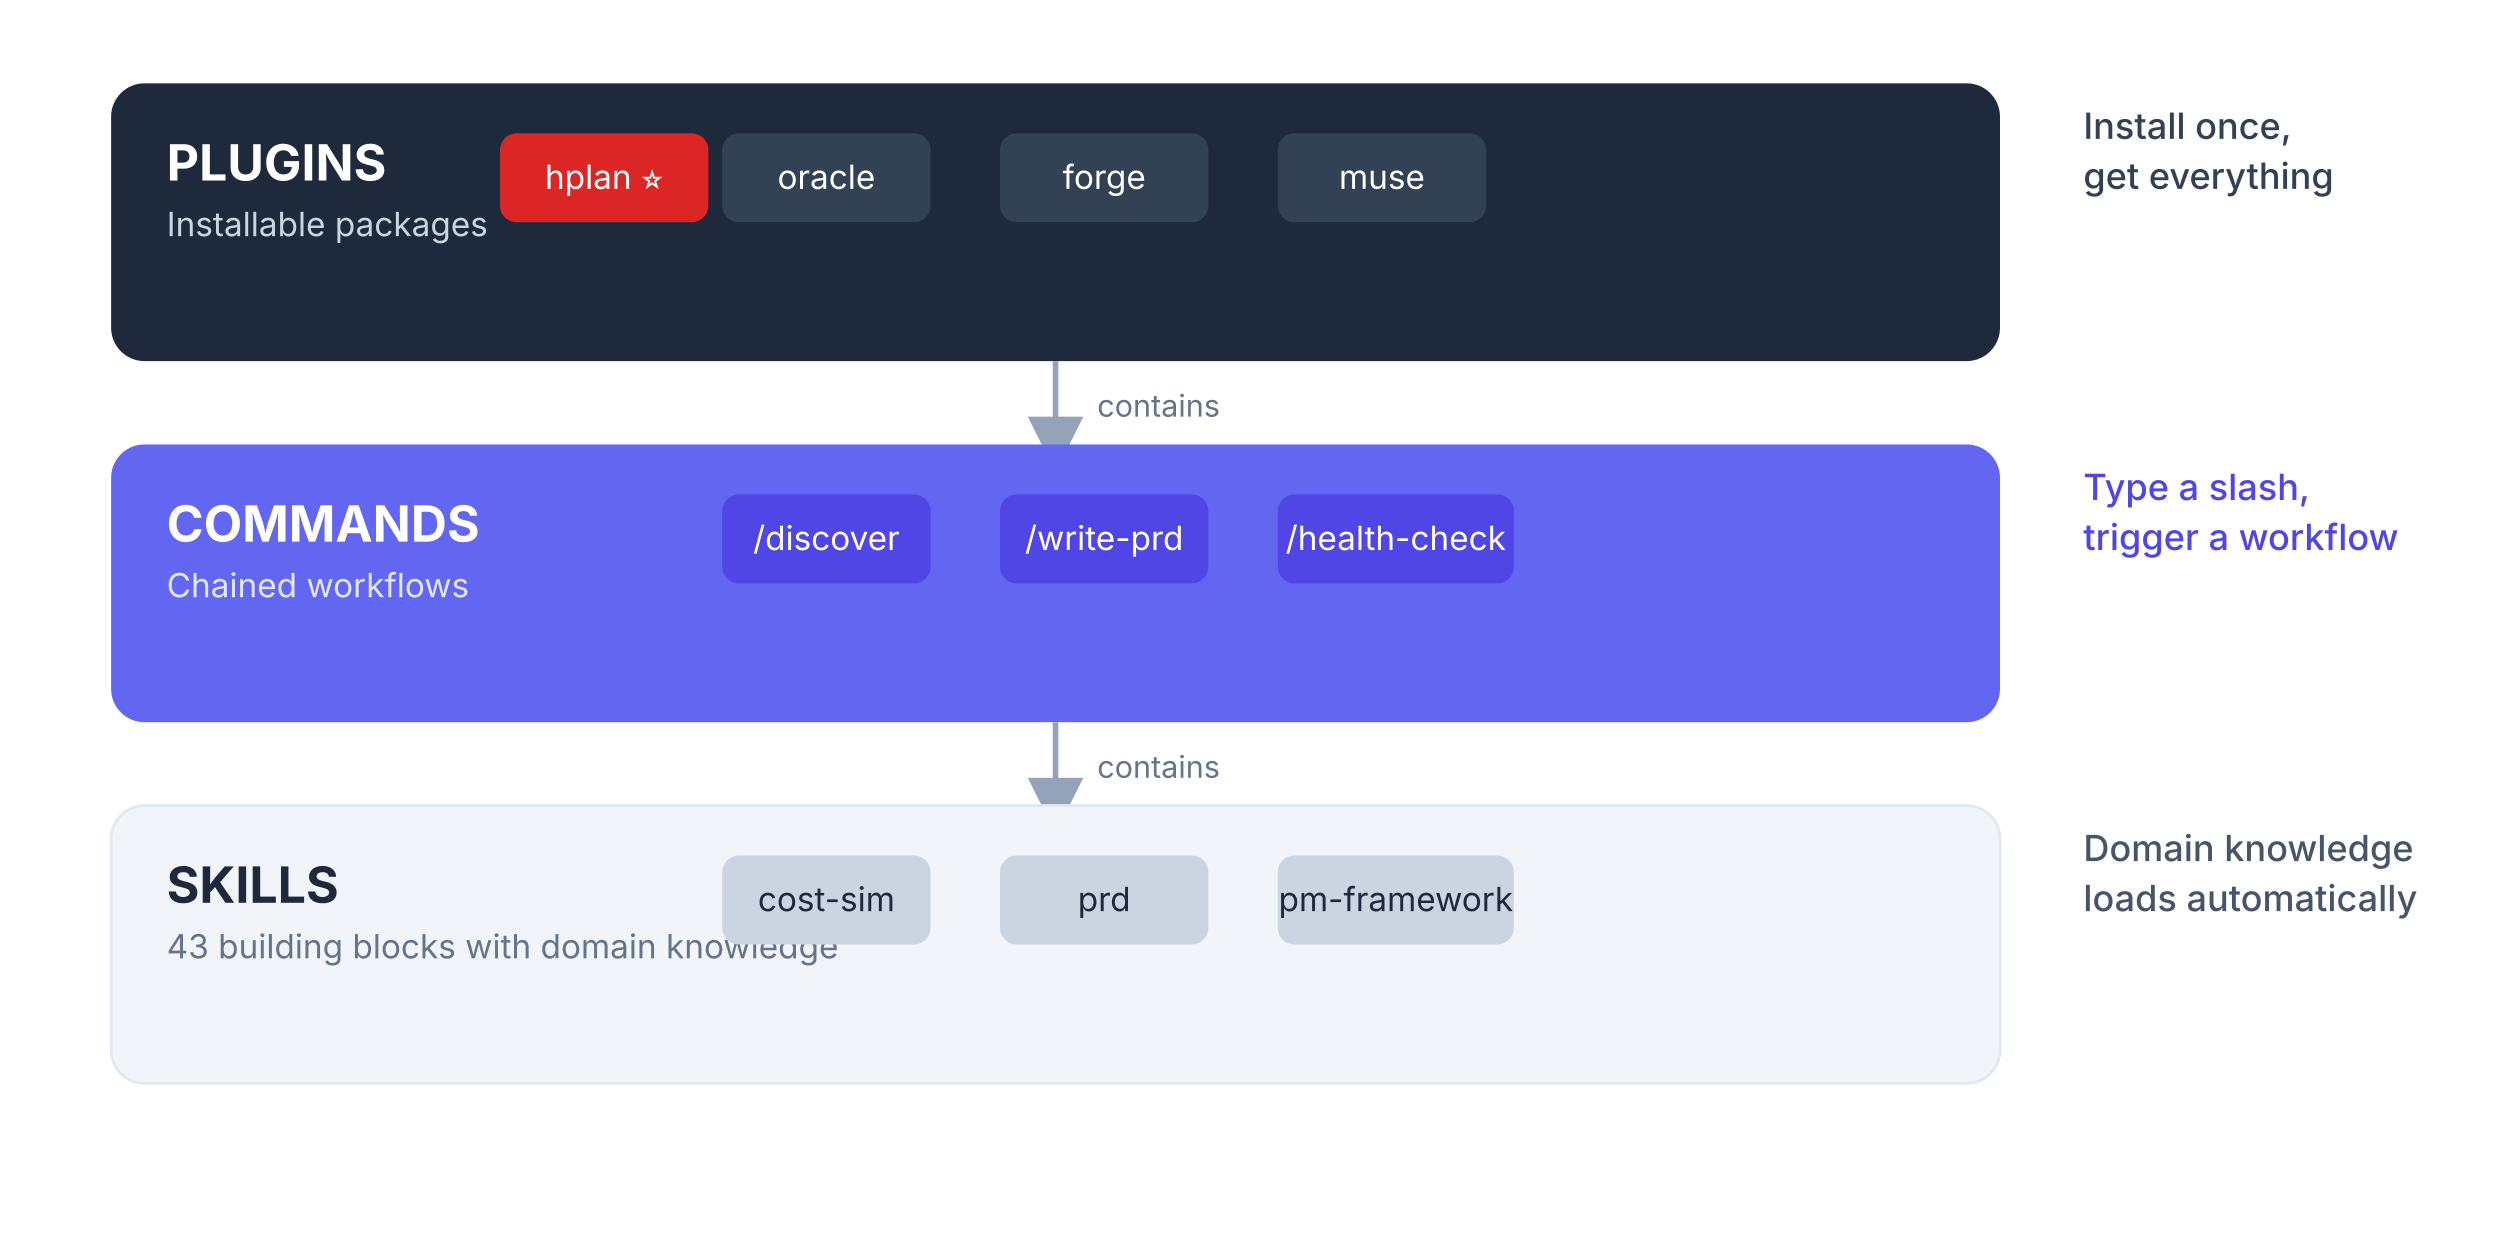
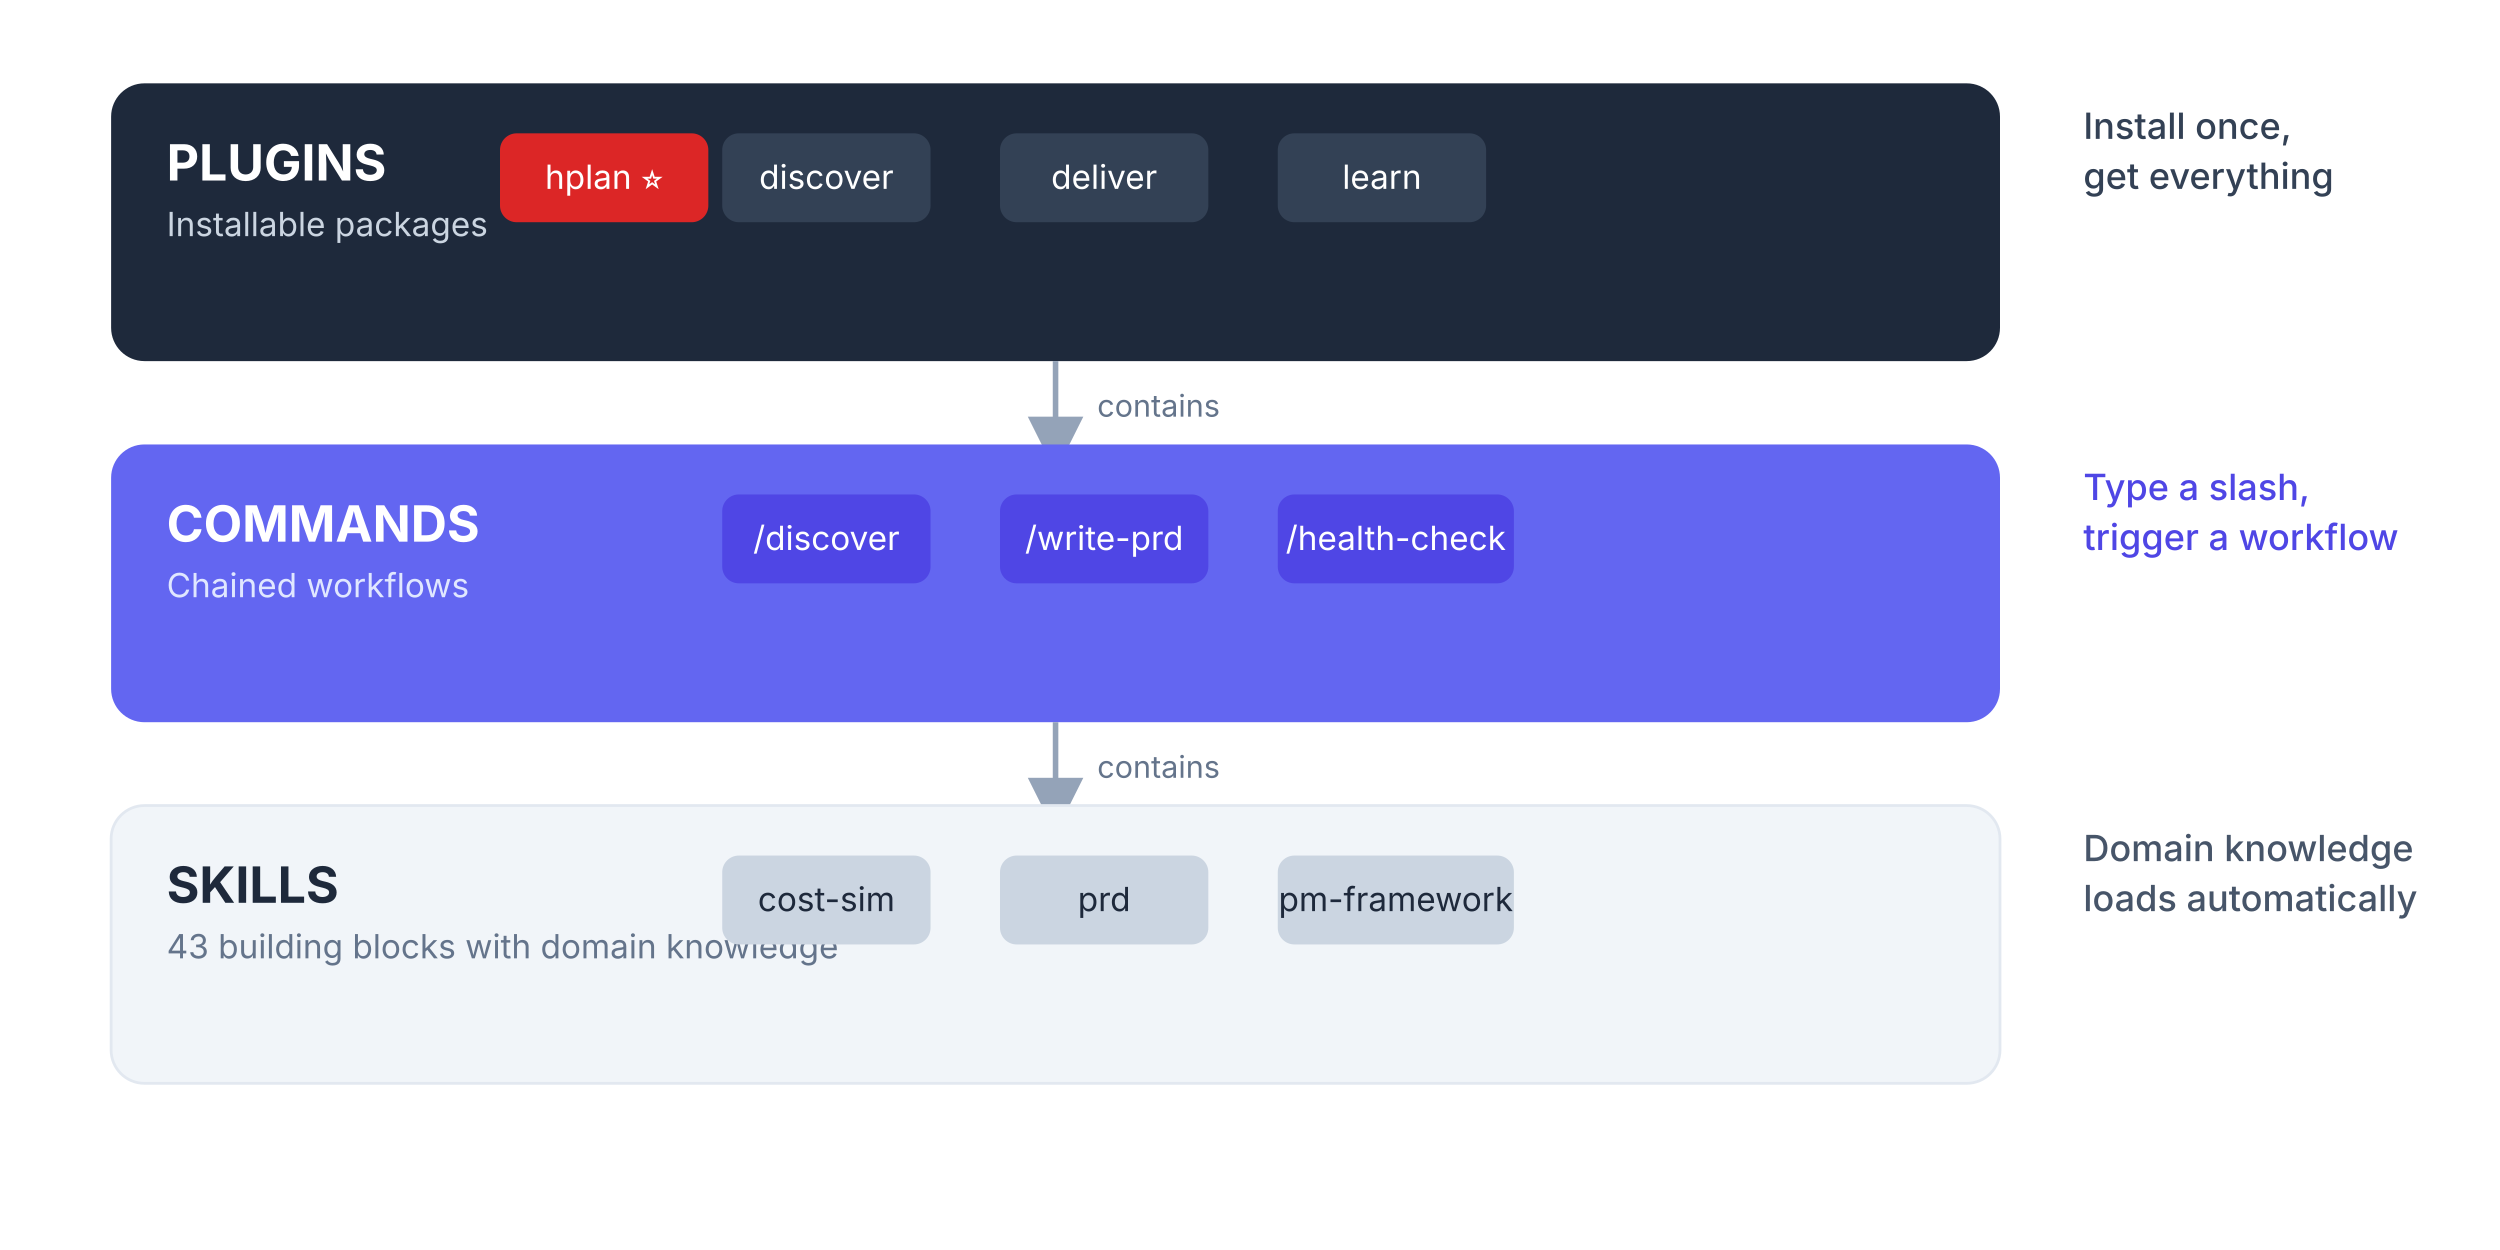
<svg xmlns="http://www.w3.org/2000/svg" viewBox="0 0 900 450">
  <rect width="900" height="450" fill="#FFFFFF" />
  <g>
    <rect x="40" y="30" width="680" height="100" rx="12" fill="#1E293B" />
    <text x="60" y="65" font-family="system-ui, -apple-system, sans-serif" font-size="18" font-weight="700" fill="#FFFFFF">PLUGINS</text>
    <text x="60" y="85" font-family="system-ui, -apple-system, sans-serif" font-size="12" fill="#CBD5E1">Installable packages</text>
    <g>
      <rect x="180" y="48" width="75" height="32" rx="6" fill="#DC2626" />
      <text x="217.5" y="68" font-family="system-ui, -apple-system, sans-serif" font-size="12" fill="#FFFFFF" text-anchor="middle">hplan ⭐</text>
      <rect x="260" y="48" width="75" height="32" rx="6" fill="#334155" />
-       <text x="297.5" y="68" font-family="system-ui, -apple-system, sans-serif" font-size="12" fill="#FFFFFF" text-anchor="middle">oracle</text>
+       <text x="297.5" y="68" font-family="system-ui, -apple-system, sans-serif" font-size="12" fill="#FFFFFF" text-anchor="middle">discover</text>
      <rect x="360" y="48" width="75" height="32" rx="6" fill="#334155" />
-       <text x="397.5" y="68" font-family="system-ui, -apple-system, sans-serif" font-size="12" fill="#FFFFFF" text-anchor="middle">forge</text>
+       <text x="397.5" y="68" font-family="system-ui, -apple-system, sans-serif" font-size="12" fill="#FFFFFF" text-anchor="middle">deliver</text>
      <rect x="460" y="48" width="75" height="32" rx="6" fill="#334155" />
-       <text x="497.5" y="68" font-family="system-ui, -apple-system, sans-serif" font-size="12" fill="#FFFFFF" text-anchor="middle">muse</text>
+       <text x="497.5" y="68" font-family="system-ui, -apple-system, sans-serif" font-size="12" fill="#FFFFFF" text-anchor="middle">learn</text>
    </g>
    <text x="750" y="50" font-family="system-ui, -apple-system, sans-serif" font-size="13" font-weight="500" fill="#334155">Install once,</text>
    <text x="750" y="68" font-family="system-ui, -apple-system, sans-serif" font-size="13" font-weight="500" fill="#334155">get everything</text>
  </g>
  <g>
    <defs>
      <marker id="arrowhead1" markerWidth="10" markerHeight="10" refX="5" refY="5" orient="auto">
        <polygon points="0 0, 10 5, 0 10" fill="#94A3B8" />
      </marker>
    </defs>
    <line x1="380" y1="130" x2="380" y2="160" stroke="#94A3B8" stroke-width="2" marker-end="url(#arrowhead1)" />
    <text x="395" y="150" font-family="system-ui, -apple-system, sans-serif" font-size="11" fill="#64748B">contains</text>
  </g>
  <g>
    <rect x="40" y="160" width="680" height="100" rx="12" fill="#6366F1" />
    <text x="60" y="195" font-family="system-ui, -apple-system, sans-serif" font-size="18" font-weight="700" fill="#FFFFFF">COMMANDS</text>
    <text x="60" y="215" font-family="system-ui, -apple-system, sans-serif" font-size="12" fill="#E0E7FF">Chained workflows</text>
    <g>
      <rect x="260" y="178" width="75" height="32" rx="6" fill="#4F46E5" />
      <text x="297.5" y="198" font-family="system-ui, -apple-system, sans-serif" font-size="12" fill="#FFFFFF" text-anchor="middle">/discover</text>
      <rect x="360" y="178" width="75" height="32" rx="6" fill="#4F46E5" />
      <text x="397.5" y="198" font-family="system-ui, -apple-system, sans-serif" font-size="12" fill="#FFFFFF" text-anchor="middle">/write-prd</text>
      <rect x="460" y="178" width="85" height="32" rx="6" fill="#4F46E5" />
      <text x="502.5" y="198" font-family="system-ui, -apple-system, sans-serif" font-size="12" fill="#FFFFFF" text-anchor="middle">/health-check</text>
    </g>
    <text x="750" y="180" font-family="system-ui, -apple-system, sans-serif" font-size="13" font-weight="500" fill="#4F46E5">Type a slash,</text>
    <text x="750" y="198" font-family="system-ui, -apple-system, sans-serif" font-size="13" font-weight="500" fill="#4F46E5">trigger a workflow</text>
  </g>
  <g>
    <defs>
      <marker id="arrowhead2" markerWidth="10" markerHeight="10" refX="5" refY="5" orient="auto">
        <polygon points="0 0, 10 5, 0 10" fill="#94A3B8" />
      </marker>
    </defs>
    <line x1="380" y1="260" x2="380" y2="290" stroke="#94A3B8" stroke-width="2" marker-end="url(#arrowhead2)" />
    <text x="395" y="280" font-family="system-ui, -apple-system, sans-serif" font-size="11" fill="#64748B">contains</text>
  </g>
  <g>
    <rect x="40" y="290" width="680" height="100" rx="12" fill="#F1F5F9" stroke="#E2E8F0" stroke-width="1" />
    <text x="60" y="325" font-family="system-ui, -apple-system, sans-serif" font-size="18" font-weight="700" fill="#1E293B">SKILLS</text>
    <text x="60" y="345" font-family="system-ui, -apple-system, sans-serif" font-size="12" fill="#64748B">43 building blocks with domain knowledge</text>
    <g>
      <rect x="260" y="308" width="75" height="32" rx="6" fill="#CBD5E1" />
      <text x="297.5" y="328" font-family="system-ui, -apple-system, sans-serif" font-size="12" fill="#1E293B" text-anchor="middle">cost-sim</text>
      <rect x="360" y="308" width="75" height="32" rx="6" fill="#CBD5E1" />
      <text x="397.5" y="328" font-family="system-ui, -apple-system, sans-serif" font-size="12" fill="#1E293B" text-anchor="middle">prd</text>
      <rect x="460" y="308" width="85" height="32" rx="6" fill="#CBD5E1" />
      <text x="502.5" y="328" font-family="system-ui, -apple-system, sans-serif" font-size="12" fill="#1E293B" text-anchor="middle">pm-framework</text>
    </g>
    <text x="750" y="310" font-family="system-ui, -apple-system, sans-serif" font-size="13" font-weight="500" fill="#475569">Domain knowledge</text>
    <text x="750" y="328" font-family="system-ui, -apple-system, sans-serif" font-size="13" font-weight="500" fill="#475569">loads automatically</text>
  </g>
</svg>
